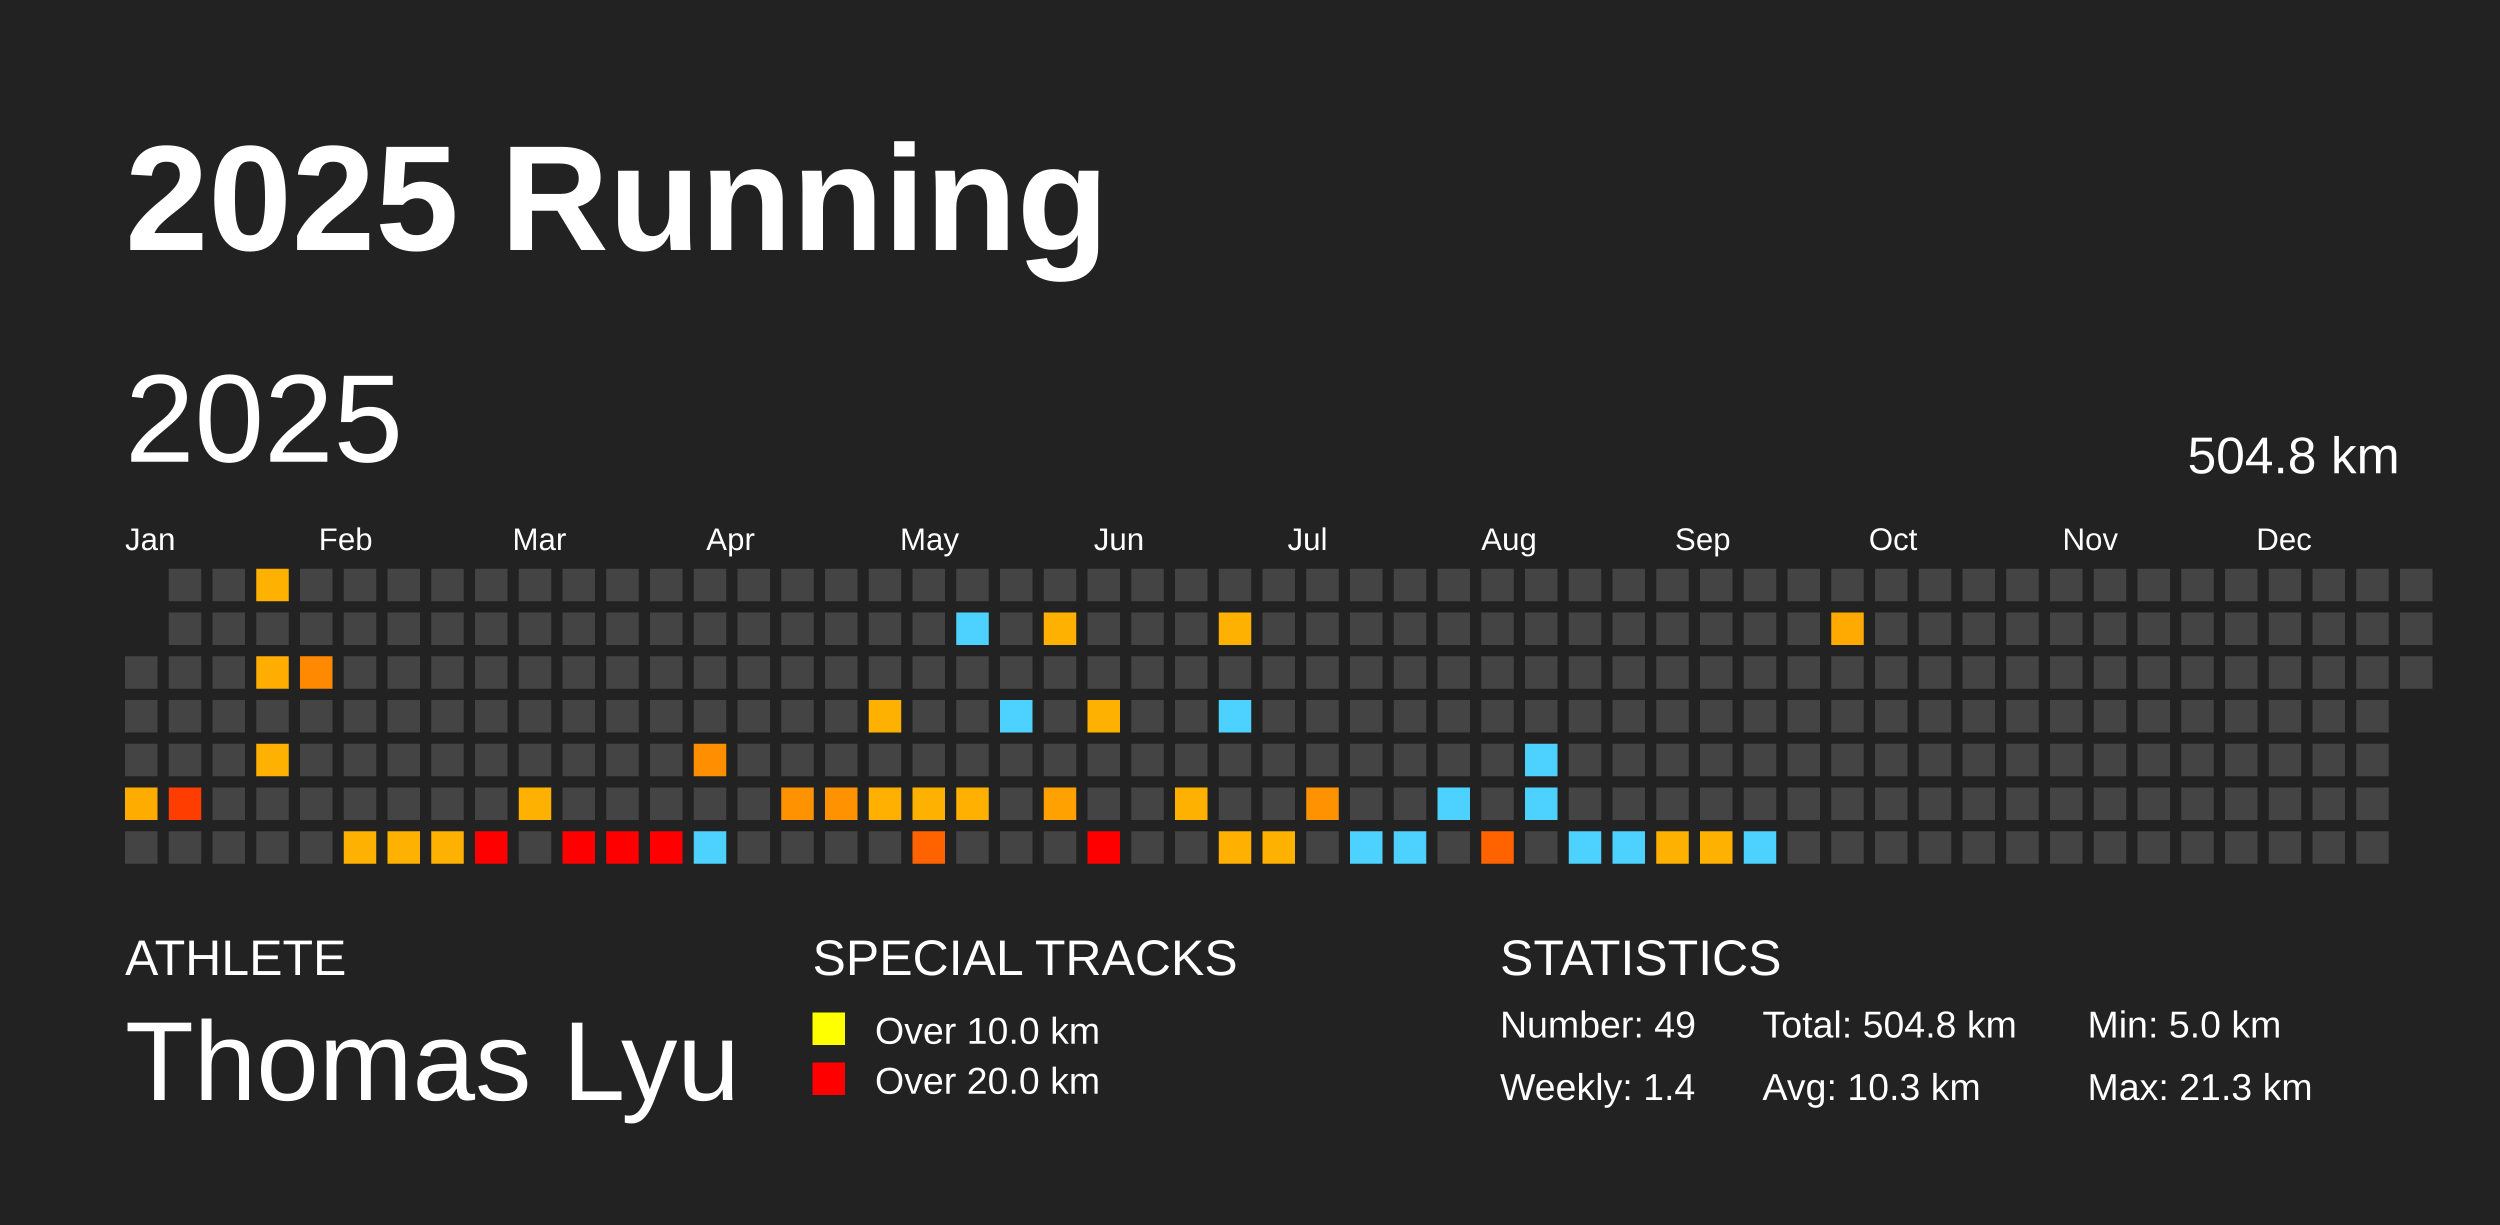
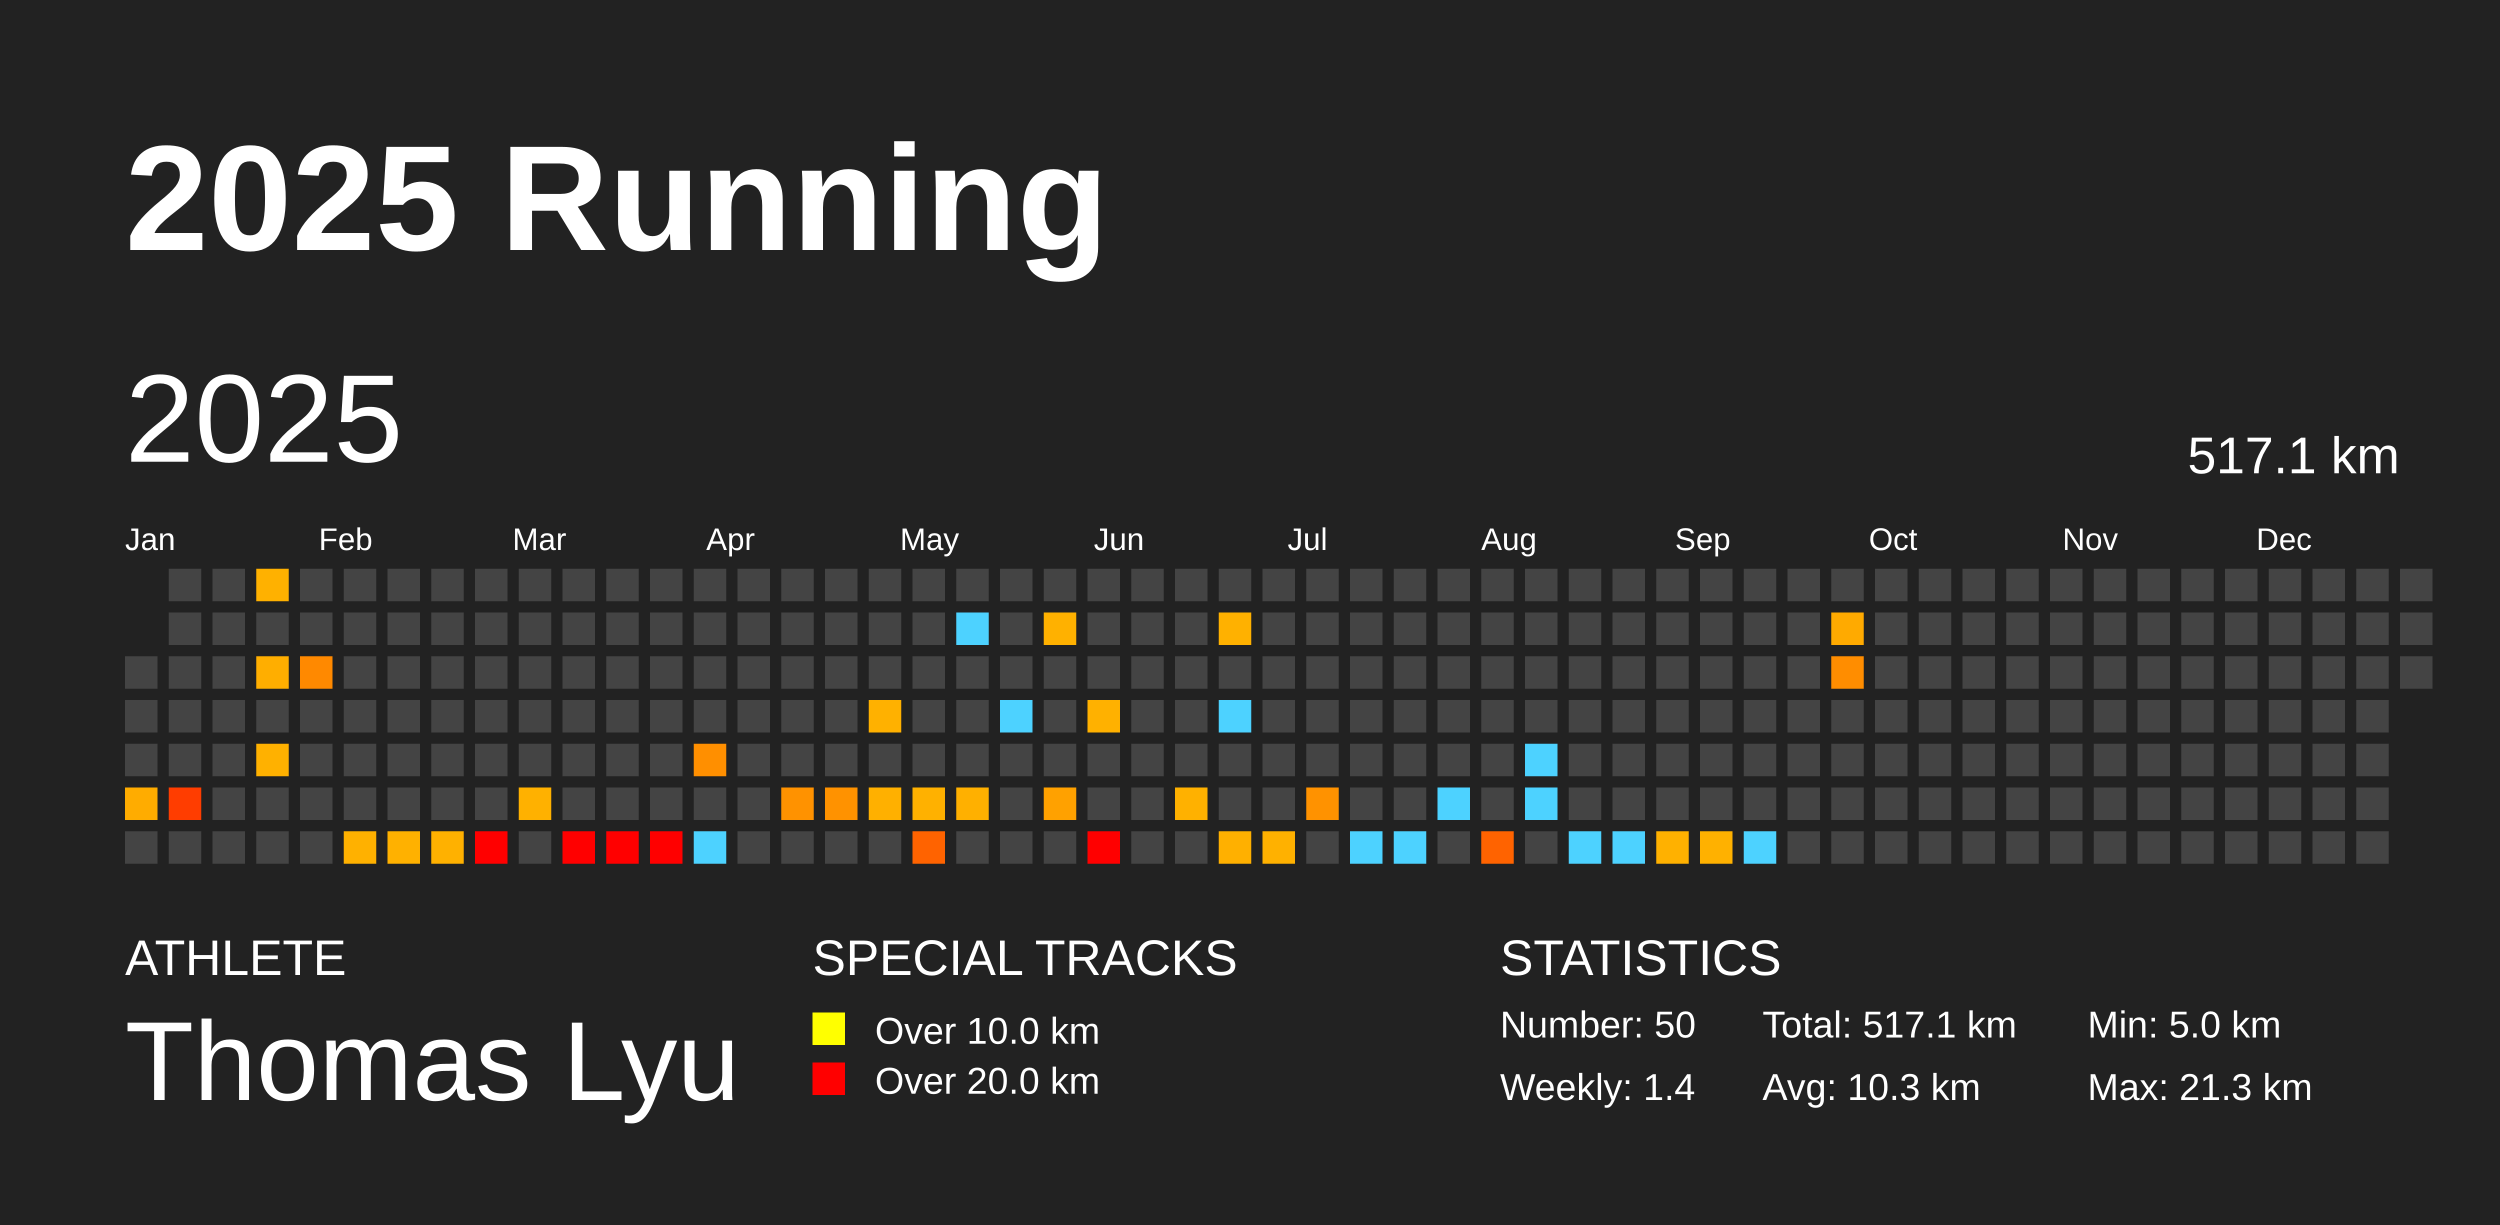
<svg xmlns="http://www.w3.org/2000/svg" baseProfile="full" height="98mm" version="1.1" viewBox="0,0,200,98" width="200mm">
  <defs />
  <rect fill="#222222" height="98" width="200" x="0" y="0" />
  <text fill="#FFFFFF" style="font-size:12px; font-family:Arial; font-weight:bold;" x="10" y="20">2025 Running</text>
  <text fill="#FFFFFF" style="font-size:4px; font-family:Arial" x="10" y="78">ATHLETE</text>
  <text fill="#FFFFFF" style="font-size:9px; font-family:Arial" x="10" y="88">Thomas Lyu</text>
  <text fill="#FFFFFF" style="font-size:4px; font-family:Arial" x="65" y="78">SPECIAL TRACKS</text>
  <rect fill="yellow" height="2.6" width="2.6" x="65" y="81" />
  <text fill="#FFFFFF" style="font-size:3px; font-family:Arial" x="70" y="83.5">Over 10.0 km</text>
  <rect fill="red" height="2.6" width="2.6" x="65" y="85" />
  <text fill="#FFFFFF" style="font-size:3px; font-family:Arial" x="70" y="87.5">Over 20.0 km</text>
  <text fill="#FFFFFF" style="font-size:4px; font-family:Arial" x="120" y="78">STATISTICS</text>
-   <text fill="#FFFFFF" style="font-size:3px; font-family:Arial" x="120" y="83">Number: 49</text>
+   <text fill="#FFFFFF" style="font-size:3px; font-family:Arial" x="120" y="83">Number: 50</text>
  <text fill="#FFFFFF" style="font-size:3px; font-family:Arial" x="120" y="88">Weekly: 1.4</text>
-   <text fill="#FFFFFF" style="font-size:3px; font-family:Arial" x="141" y="83">Total: 504.8 km</text>
+   <text fill="#FFFFFF" style="font-size:3px; font-family:Arial" x="141" y="83">Total: 517.1 km</text>
  <text fill="#FFFFFF" style="font-size:3px; font-family:Arial" x="141" y="88">Avg: 10.3 km</text>
  <text fill="#FFFFFF" style="font-size:3px; font-family:Arial" x="167" y="83">Min: 5.0 km</text>
  <text fill="#FFFFFF" style="font-size:3px; font-family:Arial" x="167" y="88">Max: 21.3 km</text>
  <text dominant-baseline="hanging" fill="#FFFFFF" style="font-size:10.0px; font-family:Arial;" x="10" y="30">2025</text>
-   <text dominant-baseline="hanging" fill="#FFFFFF" style="font-size:4.125px; font-family:Arial;" x="175" y="35">504.8 km</text>
+   <text dominant-baseline="hanging" fill="#FFFFFF" style="font-size:4.125px; font-family:Arial;" x="175" y="35">517.1 km</text>
  <text fill="#FFFFFF" style="font-size:2.5px; font-family:Arial" x="10.0" y="44">Jan</text>
  <text fill="#FFFFFF" style="font-size:2.5px; font-family:Arial" x="25.5" y="44">Feb</text>
  <text fill="#FFFFFF" style="font-size:2.5px; font-family:Arial" x="41.0" y="44">Mar</text>
  <text fill="#FFFFFF" style="font-size:2.5px; font-family:Arial" x="56.5" y="44">Apr</text>
  <text fill="#FFFFFF" style="font-size:2.5px; font-family:Arial" x="72.0" y="44">May</text>
  <text fill="#FFFFFF" style="font-size:2.5px; font-family:Arial" x="87.5" y="44">Jun</text>
  <text fill="#FFFFFF" style="font-size:2.5px; font-family:Arial" x="103.0" y="44">Jul</text>
  <text fill="#FFFFFF" style="font-size:2.5px; font-family:Arial" x="118.5" y="44">Aug</text>
  <text fill="#FFFFFF" style="font-size:2.5px; font-family:Arial" x="134.0" y="44">Sep</text>
  <text fill="#FFFFFF" style="font-size:2.5px; font-family:Arial" x="149.5" y="44">Oct</text>
  <text fill="#FFFFFF" style="font-size:2.5px; font-family:Arial" x="165.0" y="44">Nov</text>
  <text fill="#FFFFFF" style="font-size:2.5px; font-family:Arial" x="180.5" y="44">Dec</text>
  <rect fill="#444444" height="2.6" width="2.6" x="10.0" y="52.5" />
  <rect fill="#444444" height="2.6" width="2.6" x="10.0" y="56.0" />
  <rect fill="#444444" height="2.6" width="2.6" x="10.0" y="59.5" />
  <rect fill="#ffac00" height="2.6" width="2.6" x="10.0" y="63.0" />
  <rect fill="#444444" height="2.6" width="2.6" x="10.0" y="66.5" />
  <rect fill="#444444" height="2.6" width="2.6" x="13.5" y="45.5" />
  <rect fill="#444444" height="2.6" width="2.6" x="13.5" y="49.0" />
  <rect fill="#444444" height="2.6" width="2.6" x="13.5" y="52.5" />
  <rect fill="#444444" height="2.6" width="2.6" x="13.5" y="56.0" />
  <rect fill="#444444" height="2.6" width="2.6" x="13.5" y="59.5" />
  <rect fill="#ff3d00" height="2.6" width="2.6" x="13.5" y="63.0" />
  <rect fill="#444444" height="2.6" width="2.6" x="13.5" y="66.5" />
  <rect fill="#444444" height="2.6" width="2.6" x="17.0" y="45.5" />
  <rect fill="#444444" height="2.6" width="2.6" x="17.0" y="49.0" />
  <rect fill="#444444" height="2.6" width="2.6" x="17.0" y="52.5" />
  <rect fill="#444444" height="2.6" width="2.6" x="17.0" y="56.0" />
  <rect fill="#444444" height="2.6" width="2.6" x="17.0" y="59.5" />
  <rect fill="#444444" height="2.6" width="2.6" x="17.0" y="63.0" />
  <rect fill="#444444" height="2.6" width="2.6" x="17.0" y="66.5" />
  <rect fill="#ffb100" height="2.6" width="2.6" x="20.5" y="45.5" />
  <rect fill="#444444" height="2.6" width="2.6" x="20.5" y="49.0" />
  <rect fill="#ffae00" height="2.6" width="2.6" x="20.5" y="52.5" />
  <rect fill="#444444" height="2.6" width="2.6" x="20.5" y="56.0" />
  <rect fill="#ffb100" height="2.6" width="2.6" x="20.5" y="59.5" />
  <rect fill="#444444" height="2.6" width="2.6" x="20.5" y="63.0" />
  <rect fill="#444444" height="2.6" width="2.6" x="20.5" y="66.5" />
  <rect fill="#444444" height="2.6" width="2.6" x="24.0" y="45.5" />
  <rect fill="#444444" height="2.6" width="2.6" x="24.0" y="49.0" />
  <rect fill="#ff8900" height="2.6" width="2.6" x="24.0" y="52.5" />
  <rect fill="#444444" height="2.6" width="2.6" x="24.0" y="56.0" />
  <rect fill="#444444" height="2.6" width="2.6" x="24.0" y="59.5" />
  <rect fill="#444444" height="2.6" width="2.6" x="24.0" y="63.0" />
  <rect fill="#444444" height="2.6" width="2.6" x="24.0" y="66.5" />
  <rect fill="#444444" height="2.6" width="2.6" x="27.5" y="45.5" />
  <rect fill="#444444" height="2.6" width="2.6" x="27.5" y="49.0" />
  <rect fill="#444444" height="2.6" width="2.6" x="27.5" y="52.5" />
  <rect fill="#444444" height="2.6" width="2.6" x="27.5" y="56.0" />
  <rect fill="#444444" height="2.6" width="2.6" x="27.5" y="59.5" />
  <rect fill="#444444" height="2.6" width="2.6" x="27.5" y="63.0" />
  <rect fill="#ffb100" height="2.6" width="2.6" x="27.5" y="66.5" />
  <rect fill="#444444" height="2.6" width="2.6" x="31.0" y="45.5" />
  <rect fill="#444444" height="2.6" width="2.6" x="31.0" y="49.0" />
  <rect fill="#444444" height="2.6" width="2.6" x="31.0" y="52.5" />
  <rect fill="#444444" height="2.6" width="2.6" x="31.0" y="56.0" />
  <rect fill="#444444" height="2.6" width="2.6" x="31.0" y="59.5" />
  <rect fill="#444444" height="2.6" width="2.6" x="31.0" y="63.0" />
  <rect fill="#ffb100" height="2.6" width="2.6" x="31.0" y="66.5" />
  <rect fill="#444444" height="2.6" width="2.6" x="34.5" y="45.5" />
  <rect fill="#444444" height="2.6" width="2.6" x="34.5" y="49.0" />
  <rect fill="#444444" height="2.6" width="2.6" x="34.5" y="52.5" />
  <rect fill="#444444" height="2.6" width="2.6" x="34.5" y="56.0" />
  <rect fill="#444444" height="2.6" width="2.6" x="34.5" y="59.5" />
  <rect fill="#444444" height="2.6" width="2.6" x="34.5" y="63.0" />
  <rect fill="#ffb100" height="2.6" width="2.6" x="34.5" y="66.5" />
  <rect fill="#444444" height="2.6" width="2.6" x="38.0" y="45.5" />
  <rect fill="#444444" height="2.6" width="2.6" x="38.0" y="49.0" />
  <rect fill="#444444" height="2.6" width="2.6" x="38.0" y="52.5" />
  <rect fill="#444444" height="2.6" width="2.6" x="38.0" y="56.0" />
  <rect fill="#444444" height="2.6" width="2.6" x="38.0" y="59.5" />
  <rect fill="#444444" height="2.6" width="2.6" x="38.0" y="63.0" />
  <rect fill="red" height="2.6" width="2.6" x="38.0" y="66.5" />
  <rect fill="#444444" height="2.6" width="2.6" x="41.5" y="45.5" />
  <rect fill="#444444" height="2.6" width="2.6" x="41.5" y="49.0" />
  <rect fill="#444444" height="2.6" width="2.6" x="41.5" y="52.5" />
  <rect fill="#444444" height="2.6" width="2.6" x="41.5" y="56.0" />
  <rect fill="#444444" height="2.6" width="2.6" x="41.5" y="59.5" />
  <rect fill="#ffb100" height="2.6" width="2.6" x="41.5" y="63.0" />
  <rect fill="#444444" height="2.6" width="2.6" x="41.5" y="66.5" />
  <rect fill="#444444" height="2.6" width="2.6" x="45.0" y="45.5" />
  <rect fill="#444444" height="2.6" width="2.6" x="45.0" y="49.0" />
  <rect fill="#444444" height="2.6" width="2.6" x="45.0" y="52.5" />
  <rect fill="#444444" height="2.6" width="2.6" x="45.0" y="56.0" />
  <rect fill="#444444" height="2.6" width="2.6" x="45.0" y="59.5" />
  <rect fill="#444444" height="2.6" width="2.6" x="45.0" y="63.0" />
  <rect fill="red" height="2.6" width="2.6" x="45.0" y="66.5" />
  <rect fill="#444444" height="2.6" width="2.6" x="48.5" y="45.5" />
  <rect fill="#444444" height="2.6" width="2.6" x="48.5" y="49.0" />
  <rect fill="#444444" height="2.6" width="2.6" x="48.5" y="52.5" />
  <rect fill="#444444" height="2.6" width="2.6" x="48.5" y="56.0" />
  <rect fill="#444444" height="2.6" width="2.6" x="48.5" y="59.5" />
  <rect fill="#444444" height="2.6" width="2.6" x="48.5" y="63.0" />
  <rect fill="red" height="2.6" width="2.6" x="48.5" y="66.5" />
  <rect fill="#444444" height="2.6" width="2.6" x="52.0" y="45.5" />
  <rect fill="#444444" height="2.6" width="2.6" x="52.0" y="49.0" />
  <rect fill="#444444" height="2.6" width="2.6" x="52.0" y="52.5" />
  <rect fill="#444444" height="2.6" width="2.6" x="52.0" y="56.0" />
  <rect fill="#444444" height="2.6" width="2.6" x="52.0" y="59.5" />
  <rect fill="#444444" height="2.6" width="2.6" x="52.0" y="63.0" />
  <rect fill="red" height="2.6" width="2.6" x="52.0" y="66.5" />
  <rect fill="#444444" height="2.6" width="2.6" x="55.5" y="45.5" />
  <rect fill="#444444" height="2.6" width="2.6" x="55.5" y="49.0" />
  <rect fill="#444444" height="2.6" width="2.6" x="55.5" y="52.5" />
  <rect fill="#444444" height="2.6" width="2.6" x="55.5" y="56.0" />
  <rect fill="#ff8f00" height="2.6" width="2.6" x="55.5" y="59.5" />
  <rect fill="#444444" height="2.6" width="2.6" x="55.5" y="63.0" />
  <rect fill="#4dd2ff" height="2.6" width="2.6" x="55.5" y="66.5" />
  <rect fill="#444444" height="2.6" width="2.6" x="59.0" y="45.5" />
  <rect fill="#444444" height="2.6" width="2.6" x="59.0" y="49.0" />
  <rect fill="#444444" height="2.6" width="2.6" x="59.0" y="52.5" />
  <rect fill="#444444" height="2.6" width="2.6" x="59.0" y="56.0" />
  <rect fill="#444444" height="2.6" width="2.6" x="59.0" y="59.5" />
  <rect fill="#444444" height="2.6" width="2.6" x="59.0" y="63.0" />
  <rect fill="#444444" height="2.6" width="2.6" x="59.0" y="66.5" />
  <rect fill="#444444" height="2.6" width="2.6" x="62.5" y="45.5" />
  <rect fill="#444444" height="2.6" width="2.6" x="62.5" y="49.0" />
  <rect fill="#444444" height="2.6" width="2.6" x="62.5" y="52.5" />
  <rect fill="#444444" height="2.6" width="2.6" x="62.5" y="56.0" />
  <rect fill="#444444" height="2.6" width="2.6" x="62.5" y="59.5" />
  <rect fill="#ff9200" height="2.6" width="2.6" x="62.5" y="63.0" />
  <rect fill="#444444" height="2.6" width="2.6" x="62.5" y="66.5" />
  <rect fill="#444444" height="2.6" width="2.6" x="66.0" y="45.5" />
  <rect fill="#444444" height="2.6" width="2.6" x="66.0" y="49.0" />
  <rect fill="#444444" height="2.6" width="2.6" x="66.0" y="52.5" />
  <rect fill="#444444" height="2.6" width="2.6" x="66.0" y="56.0" />
  <rect fill="#444444" height="2.6" width="2.6" x="66.0" y="59.5" />
  <rect fill="#ff9200" height="2.6" width="2.6" x="66.0" y="63.0" />
  <rect fill="#444444" height="2.6" width="2.6" x="66.0" y="66.5" />
  <rect fill="#444444" height="2.6" width="2.6" x="69.5" y="45.5" />
  <rect fill="#444444" height="2.6" width="2.6" x="69.5" y="49.0" />
  <rect fill="#444444" height="2.6" width="2.6" x="69.5" y="52.5" />
  <rect fill="#ffb100" height="2.6" width="2.6" x="69.5" y="56.0" />
  <rect fill="#444444" height="2.6" width="2.6" x="69.5" y="59.5" />
  <rect fill="#ffb000" height="2.6" width="2.6" x="69.5" y="63.0" />
  <rect fill="#444444" height="2.6" width="2.6" x="69.5" y="66.5" />
  <rect fill="#444444" height="2.6" width="2.6" x="73.0" y="45.5" />
  <rect fill="#444444" height="2.6" width="2.6" x="73.0" y="49.0" />
  <rect fill="#444444" height="2.6" width="2.6" x="73.0" y="52.5" />
  <rect fill="#444444" height="2.6" width="2.6" x="73.0" y="56.0" />
  <rect fill="#444444" height="2.6" width="2.6" x="73.0" y="59.5" />
  <rect fill="#ffb100" height="2.6" width="2.6" x="73.0" y="63.0" />
  <rect fill="#ff6300" height="2.6" width="2.6" x="73.0" y="66.5" />
  <rect fill="#444444" height="2.6" width="2.6" x="76.5" y="45.5" />
  <rect fill="#4dd2ff" height="2.6" width="2.6" x="76.5" y="49.0" />
  <rect fill="#444444" height="2.6" width="2.6" x="76.5" y="52.5" />
  <rect fill="#444444" height="2.6" width="2.6" x="76.5" y="56.0" />
  <rect fill="#444444" height="2.6" width="2.6" x="76.5" y="59.5" />
  <rect fill="#ffb000" height="2.6" width="2.6" x="76.5" y="63.0" />
  <rect fill="#444444" height="2.6" width="2.6" x="76.5" y="66.5" />
  <rect fill="#444444" height="2.6" width="2.6" x="80.0" y="45.5" />
  <rect fill="#444444" height="2.6" width="2.6" x="80.0" y="49.0" />
  <rect fill="#444444" height="2.6" width="2.6" x="80.0" y="52.5" />
  <rect fill="#4dd2ff" height="2.6" width="2.6" x="80.0" y="56.0" />
  <rect fill="#444444" height="2.6" width="2.6" x="80.0" y="59.5" />
  <rect fill="#444444" height="2.6" width="2.6" x="80.0" y="63.0" />
  <rect fill="#444444" height="2.6" width="2.6" x="80.0" y="66.5" />
  <rect fill="#444444" height="2.6" width="2.6" x="83.5" y="45.5" />
  <rect fill="#ffb100" height="2.6" width="2.6" x="83.5" y="49.0" />
  <rect fill="#444444" height="2.6" width="2.6" x="83.5" y="52.5" />
  <rect fill="#444444" height="2.6" width="2.6" x="83.5" y="56.0" />
  <rect fill="#444444" height="2.6" width="2.6" x="83.5" y="59.5" />
  <rect fill="#ffa100" height="2.6" width="2.6" x="83.5" y="63.0" />
  <rect fill="#444444" height="2.6" width="2.6" x="83.5" y="66.5" />
  <rect fill="#444444" height="2.6" width="2.6" x="87.0" y="45.5" />
  <rect fill="#444444" height="2.6" width="2.6" x="87.0" y="49.0" />
  <rect fill="#444444" height="2.6" width="2.6" x="87.0" y="52.5" />
  <rect fill="#ffb100" height="2.6" width="2.6" x="87.0" y="56.0" />
  <rect fill="#444444" height="2.6" width="2.6" x="87.0" y="59.5" />
  <rect fill="#444444" height="2.6" width="2.6" x="87.0" y="63.0" />
  <rect fill="red" height="2.6" width="2.6" x="87.0" y="66.5" />
  <rect fill="#444444" height="2.6" width="2.6" x="90.5" y="45.5" />
  <rect fill="#444444" height="2.6" width="2.6" x="90.5" y="49.0" />
  <rect fill="#444444" height="2.6" width="2.6" x="90.5" y="52.5" />
  <rect fill="#444444" height="2.6" width="2.6" x="90.5" y="56.0" />
  <rect fill="#444444" height="2.6" width="2.6" x="90.5" y="59.5" />
  <rect fill="#444444" height="2.6" width="2.6" x="90.5" y="63.0" />
  <rect fill="#444444" height="2.6" width="2.6" x="90.5" y="66.5" />
  <rect fill="#444444" height="2.6" width="2.6" x="94.0" y="45.5" />
  <rect fill="#444444" height="2.6" width="2.6" x="94.0" y="49.0" />
  <rect fill="#444444" height="2.6" width="2.6" x="94.0" y="52.5" />
  <rect fill="#444444" height="2.6" width="2.6" x="94.0" y="56.0" />
  <rect fill="#444444" height="2.6" width="2.6" x="94.0" y="59.5" />
  <rect fill="#ffb100" height="2.6" width="2.6" x="94.0" y="63.0" />
  <rect fill="#444444" height="2.6" width="2.6" x="94.0" y="66.5" />
  <rect fill="#444444" height="2.6" width="2.6" x="97.5" y="45.5" />
  <rect fill="#ffb100" height="2.6" width="2.6" x="97.5" y="49.0" />
  <rect fill="#444444" height="2.6" width="2.6" x="97.5" y="52.5" />
  <rect fill="#4dd2ff" height="2.6" width="2.6" x="97.5" y="56.0" />
  <rect fill="#444444" height="2.6" width="2.6" x="97.5" y="59.5" />
  <rect fill="#444444" height="2.6" width="2.6" x="97.5" y="63.0" />
  <rect fill="#ffb000" height="2.6" width="2.6" x="97.5" y="66.5" />
  <rect fill="#444444" height="2.6" width="2.6" x="101.0" y="45.5" />
  <rect fill="#444444" height="2.6" width="2.6" x="101.0" y="49.0" />
  <rect fill="#444444" height="2.6" width="2.6" x="101.0" y="52.5" />
  <rect fill="#444444" height="2.6" width="2.6" x="101.0" y="56.0" />
  <rect fill="#444444" height="2.6" width="2.6" x="101.0" y="59.5" />
  <rect fill="#444444" height="2.6" width="2.6" x="101.0" y="63.0" />
  <rect fill="#ffb100" height="2.6" width="2.6" x="101.0" y="66.5" />
  <rect fill="#444444" height="2.6" width="2.6" x="104.5" y="45.5" />
  <rect fill="#444444" height="2.6" width="2.6" x="104.5" y="49.0" />
  <rect fill="#444444" height="2.6" width="2.6" x="104.5" y="52.5" />
  <rect fill="#444444" height="2.6" width="2.6" x="104.5" y="56.0" />
  <rect fill="#444444" height="2.6" width="2.6" x="104.5" y="59.5" />
  <rect fill="#ff9200" height="2.6" width="2.6" x="104.5" y="63.0" />
  <rect fill="#444444" height="2.6" width="2.6" x="104.5" y="66.5" />
  <rect fill="#444444" height="2.6" width="2.6" x="108.0" y="45.5" />
  <rect fill="#444444" height="2.6" width="2.6" x="108.0" y="49.0" />
  <rect fill="#444444" height="2.6" width="2.6" x="108.0" y="52.5" />
  <rect fill="#444444" height="2.6" width="2.6" x="108.0" y="56.0" />
  <rect fill="#444444" height="2.6" width="2.6" x="108.0" y="59.5" />
  <rect fill="#444444" height="2.6" width="2.6" x="108.0" y="63.0" />
  <rect fill="#4dd2ff" height="2.6" width="2.6" x="108.0" y="66.5" />
  <rect fill="#444444" height="2.6" width="2.6" x="111.5" y="45.5" />
  <rect fill="#444444" height="2.6" width="2.6" x="111.5" y="49.0" />
  <rect fill="#444444" height="2.6" width="2.6" x="111.5" y="52.5" />
  <rect fill="#444444" height="2.6" width="2.6" x="111.5" y="56.0" />
  <rect fill="#444444" height="2.6" width="2.6" x="111.5" y="59.5" />
  <rect fill="#444444" height="2.6" width="2.6" x="111.5" y="63.0" />
  <rect fill="#4dd2ff" height="2.6" width="2.6" x="111.5" y="66.5" />
  <rect fill="#444444" height="2.6" width="2.6" x="115.0" y="45.5" />
  <rect fill="#444444" height="2.6" width="2.6" x="115.0" y="49.0" />
  <rect fill="#444444" height="2.6" width="2.6" x="115.0" y="52.5" />
  <rect fill="#444444" height="2.6" width="2.6" x="115.0" y="56.0" />
  <rect fill="#444444" height="2.6" width="2.6" x="115.0" y="59.5" />
  <rect fill="#4dd2ff" height="2.6" width="2.6" x="115.0" y="63.0" />
  <rect fill="#444444" height="2.6" width="2.6" x="115.0" y="66.5" />
  <rect fill="#444444" height="2.6" width="2.6" x="118.5" y="45.5" />
  <rect fill="#444444" height="2.6" width="2.6" x="118.5" y="49.0" />
  <rect fill="#444444" height="2.6" width="2.6" x="118.5" y="52.5" />
  <rect fill="#444444" height="2.6" width="2.6" x="118.5" y="56.0" />
  <rect fill="#444444" height="2.6" width="2.6" x="118.5" y="59.5" />
  <rect fill="#444444" height="2.6" width="2.6" x="118.5" y="63.0" />
  <rect fill="#ff6300" height="2.6" width="2.6" x="118.5" y="66.5" />
  <rect fill="#444444" height="2.6" width="2.6" x="122.0" y="45.5" />
  <rect fill="#444444" height="2.6" width="2.6" x="122.0" y="49.0" />
  <rect fill="#444444" height="2.6" width="2.6" x="122.0" y="52.5" />
  <rect fill="#444444" height="2.6" width="2.6" x="122.0" y="56.0" />
  <rect fill="#4dd2ff" height="2.6" width="2.6" x="122.0" y="59.5" />
  <rect fill="#4dd2ff" height="2.6" width="2.6" x="122.0" y="63.0" />
  <rect fill="#444444" height="2.6" width="2.6" x="122.0" y="66.5" />
  <rect fill="#444444" height="2.6" width="2.6" x="125.5" y="45.5" />
  <rect fill="#444444" height="2.6" width="2.6" x="125.5" y="49.0" />
  <rect fill="#444444" height="2.6" width="2.6" x="125.5" y="52.5" />
  <rect fill="#444444" height="2.6" width="2.6" x="125.5" y="56.0" />
  <rect fill="#444444" height="2.6" width="2.6" x="125.5" y="59.5" />
  <rect fill="#444444" height="2.6" width="2.6" x="125.5" y="63.0" />
  <rect fill="#4dd2ff" height="2.6" width="2.6" x="125.5" y="66.5" />
  <rect fill="#444444" height="2.6" width="2.6" x="129.0" y="45.5" />
  <rect fill="#444444" height="2.6" width="2.6" x="129.0" y="49.0" />
  <rect fill="#444444" height="2.6" width="2.6" x="129.0" y="52.5" />
  <rect fill="#444444" height="2.6" width="2.6" x="129.0" y="56.0" />
  <rect fill="#444444" height="2.6" width="2.6" x="129.0" y="59.5" />
  <rect fill="#444444" height="2.6" width="2.6" x="129.0" y="63.0" />
  <rect fill="#4dd2ff" height="2.6" width="2.6" x="129.0" y="66.5" />
  <rect fill="#444444" height="2.6" width="2.6" x="132.5" y="45.5" />
  <rect fill="#444444" height="2.6" width="2.6" x="132.5" y="49.0" />
  <rect fill="#444444" height="2.6" width="2.6" x="132.5" y="52.5" />
  <rect fill="#444444" height="2.6" width="2.6" x="132.5" y="56.0" />
  <rect fill="#444444" height="2.6" width="2.6" x="132.5" y="59.5" />
  <rect fill="#444444" height="2.6" width="2.6" x="132.5" y="63.0" />
  <rect fill="#ffb100" height="2.6" width="2.6" x="132.5" y="66.5" />
  <rect fill="#444444" height="2.6" width="2.6" x="136.0" y="45.5" />
  <rect fill="#444444" height="2.6" width="2.6" x="136.0" y="49.0" />
  <rect fill="#444444" height="2.6" width="2.6" x="136.0" y="52.5" />
  <rect fill="#444444" height="2.6" width="2.6" x="136.0" y="56.0" />
  <rect fill="#444444" height="2.6" width="2.6" x="136.0" y="59.5" />
  <rect fill="#444444" height="2.6" width="2.6" x="136.0" y="63.0" />
  <rect fill="#ffb100" height="2.6" width="2.6" x="136.0" y="66.5" />
  <rect fill="#444444" height="2.6" width="2.6" x="139.5" y="45.5" />
  <rect fill="#444444" height="2.6" width="2.6" x="139.5" y="49.0" />
  <rect fill="#444444" height="2.6" width="2.6" x="139.5" y="52.5" />
  <rect fill="#444444" height="2.6" width="2.6" x="139.5" y="56.0" />
  <rect fill="#444444" height="2.6" width="2.6" x="139.5" y="59.5" />
  <rect fill="#444444" height="2.6" width="2.6" x="139.5" y="63.0" />
  <rect fill="#4dd2ff" height="2.6" width="2.6" x="139.5" y="66.5" />
  <rect fill="#444444" height="2.6" width="2.6" x="143.0" y="45.5" />
  <rect fill="#444444" height="2.6" width="2.6" x="143.0" y="49.0" />
  <rect fill="#444444" height="2.6" width="2.6" x="143.0" y="52.5" />
  <rect fill="#444444" height="2.6" width="2.6" x="143.0" y="56.0" />
  <rect fill="#444444" height="2.6" width="2.6" x="143.0" y="59.5" />
  <rect fill="#444444" height="2.6" width="2.6" x="143.0" y="63.0" />
  <rect fill="#444444" height="2.6" width="2.6" x="143.0" y="66.5" />
  <rect fill="#444444" height="2.6" width="2.6" x="146.5" y="45.5" />
  <rect fill="#ffaa00" height="2.6" width="2.6" x="146.5" y="49.0" />
-   <rect fill="#444444" height="2.6" width="2.6" x="146.5" y="52.5" />
+   <rect fill="#ff8d00" height="2.6" width="2.6" x="146.5" y="52.5" />
  <rect fill="#444444" height="2.6" width="2.6" x="146.5" y="56.0" />
  <rect fill="#444444" height="2.6" width="2.6" x="146.5" y="59.5" />
  <rect fill="#444444" height="2.6" width="2.6" x="146.5" y="63.0" />
  <rect fill="#444444" height="2.6" width="2.6" x="146.5" y="66.5" />
  <rect fill="#444444" height="2.6" width="2.6" x="150.0" y="45.5" />
  <rect fill="#444444" height="2.6" width="2.6" x="150.0" y="49.0" />
  <rect fill="#444444" height="2.6" width="2.6" x="150.0" y="52.5" />
  <rect fill="#444444" height="2.6" width="2.6" x="150.0" y="56.0" />
  <rect fill="#444444" height="2.6" width="2.6" x="150.0" y="59.5" />
  <rect fill="#444444" height="2.6" width="2.6" x="150.0" y="63.0" />
  <rect fill="#444444" height="2.6" width="2.6" x="150.0" y="66.5" />
  <rect fill="#444444" height="2.6" width="2.6" x="153.5" y="45.5" />
  <rect fill="#444444" height="2.6" width="2.6" x="153.5" y="49.0" />
  <rect fill="#444444" height="2.6" width="2.6" x="153.5" y="52.5" />
  <rect fill="#444444" height="2.6" width="2.6" x="153.5" y="56.0" />
  <rect fill="#444444" height="2.6" width="2.6" x="153.5" y="59.5" />
  <rect fill="#444444" height="2.6" width="2.6" x="153.5" y="63.0" />
  <rect fill="#444444" height="2.6" width="2.6" x="153.5" y="66.5" />
  <rect fill="#444444" height="2.6" width="2.6" x="157.0" y="45.5" />
  <rect fill="#444444" height="2.6" width="2.6" x="157.0" y="49.0" />
  <rect fill="#444444" height="2.6" width="2.6" x="157.0" y="52.5" />
  <rect fill="#444444" height="2.6" width="2.6" x="157.0" y="56.0" />
  <rect fill="#444444" height="2.6" width="2.6" x="157.0" y="59.5" />
  <rect fill="#444444" height="2.6" width="2.6" x="157.0" y="63.0" />
  <rect fill="#444444" height="2.6" width="2.6" x="157.0" y="66.5" />
  <rect fill="#444444" height="2.6" width="2.6" x="160.5" y="45.5" />
  <rect fill="#444444" height="2.6" width="2.6" x="160.5" y="49.0" />
  <rect fill="#444444" height="2.6" width="2.6" x="160.5" y="52.5" />
  <rect fill="#444444" height="2.6" width="2.6" x="160.5" y="56.0" />
  <rect fill="#444444" height="2.6" width="2.6" x="160.5" y="59.5" />
  <rect fill="#444444" height="2.6" width="2.6" x="160.5" y="63.0" />
  <rect fill="#444444" height="2.6" width="2.6" x="160.5" y="66.5" />
  <rect fill="#444444" height="2.6" width="2.6" x="164.0" y="45.5" />
  <rect fill="#444444" height="2.6" width="2.6" x="164.0" y="49.0" />
  <rect fill="#444444" height="2.6" width="2.6" x="164.0" y="52.5" />
  <rect fill="#444444" height="2.6" width="2.6" x="164.0" y="56.0" />
  <rect fill="#444444" height="2.6" width="2.6" x="164.0" y="59.5" />
  <rect fill="#444444" height="2.6" width="2.6" x="164.0" y="63.0" />
  <rect fill="#444444" height="2.6" width="2.6" x="164.0" y="66.5" />
  <rect fill="#444444" height="2.6" width="2.6" x="167.5" y="45.5" />
  <rect fill="#444444" height="2.6" width="2.6" x="167.5" y="49.0" />
  <rect fill="#444444" height="2.6" width="2.6" x="167.5" y="52.5" />
  <rect fill="#444444" height="2.6" width="2.6" x="167.5" y="56.0" />
  <rect fill="#444444" height="2.6" width="2.6" x="167.5" y="59.5" />
  <rect fill="#444444" height="2.6" width="2.6" x="167.5" y="63.0" />
  <rect fill="#444444" height="2.6" width="2.6" x="167.5" y="66.5" />
  <rect fill="#444444" height="2.6" width="2.6" x="171.0" y="45.5" />
  <rect fill="#444444" height="2.6" width="2.6" x="171.0" y="49.0" />
  <rect fill="#444444" height="2.6" width="2.6" x="171.0" y="52.5" />
  <rect fill="#444444" height="2.6" width="2.6" x="171.0" y="56.0" />
  <rect fill="#444444" height="2.6" width="2.6" x="171.0" y="59.5" />
  <rect fill="#444444" height="2.6" width="2.6" x="171.0" y="63.0" />
  <rect fill="#444444" height="2.6" width="2.6" x="171.0" y="66.5" />
  <rect fill="#444444" height="2.6" width="2.6" x="174.5" y="45.5" />
  <rect fill="#444444" height="2.6" width="2.6" x="174.5" y="49.0" />
  <rect fill="#444444" height="2.6" width="2.6" x="174.5" y="52.5" />
  <rect fill="#444444" height="2.6" width="2.6" x="174.5" y="56.0" />
  <rect fill="#444444" height="2.6" width="2.6" x="174.5" y="59.5" />
  <rect fill="#444444" height="2.6" width="2.6" x="174.5" y="63.0" />
  <rect fill="#444444" height="2.6" width="2.6" x="174.5" y="66.5" />
  <rect fill="#444444" height="2.6" width="2.6" x="178.0" y="45.5" />
  <rect fill="#444444" height="2.6" width="2.6" x="178.0" y="49.0" />
  <rect fill="#444444" height="2.6" width="2.6" x="178.0" y="52.5" />
  <rect fill="#444444" height="2.6" width="2.6" x="178.0" y="56.0" />
  <rect fill="#444444" height="2.6" width="2.6" x="178.0" y="59.5" />
  <rect fill="#444444" height="2.6" width="2.6" x="178.0" y="63.0" />
  <rect fill="#444444" height="2.6" width="2.6" x="178.0" y="66.5" />
  <rect fill="#444444" height="2.6" width="2.6" x="181.5" y="45.5" />
  <rect fill="#444444" height="2.6" width="2.6" x="181.5" y="49.0" />
  <rect fill="#444444" height="2.6" width="2.6" x="181.5" y="52.5" />
  <rect fill="#444444" height="2.6" width="2.6" x="181.5" y="56.0" />
  <rect fill="#444444" height="2.6" width="2.6" x="181.5" y="59.5" />
  <rect fill="#444444" height="2.6" width="2.6" x="181.5" y="63.0" />
  <rect fill="#444444" height="2.6" width="2.6" x="181.5" y="66.5" />
  <rect fill="#444444" height="2.6" width="2.6" x="185.0" y="45.5" />
  <rect fill="#444444" height="2.6" width="2.6" x="185.0" y="49.0" />
  <rect fill="#444444" height="2.6" width="2.6" x="185.0" y="52.5" />
  <rect fill="#444444" height="2.6" width="2.6" x="185.0" y="56.0" />
  <rect fill="#444444" height="2.6" width="2.6" x="185.0" y="59.5" />
  <rect fill="#444444" height="2.6" width="2.6" x="185.0" y="63.0" />
  <rect fill="#444444" height="2.6" width="2.6" x="185.0" y="66.5" />
  <rect fill="#444444" height="2.6" width="2.6" x="188.5" y="45.5" />
  <rect fill="#444444" height="2.6" width="2.6" x="188.5" y="49.0" />
  <rect fill="#444444" height="2.6" width="2.6" x="188.5" y="52.5" />
  <rect fill="#444444" height="2.6" width="2.6" x="188.5" y="56.0" />
  <rect fill="#444444" height="2.6" width="2.6" x="188.5" y="59.5" />
  <rect fill="#444444" height="2.6" width="2.6" x="188.5" y="63.0" />
  <rect fill="#444444" height="2.6" width="2.6" x="188.5" y="66.5" />
  <rect fill="#444444" height="2.6" width="2.6" x="192.0" y="45.5" />
  <rect fill="#444444" height="2.6" width="2.6" x="192.0" y="49.0" />
  <rect fill="#444444" height="2.6" width="2.6" x="192.0" y="52.5" />
</svg>
